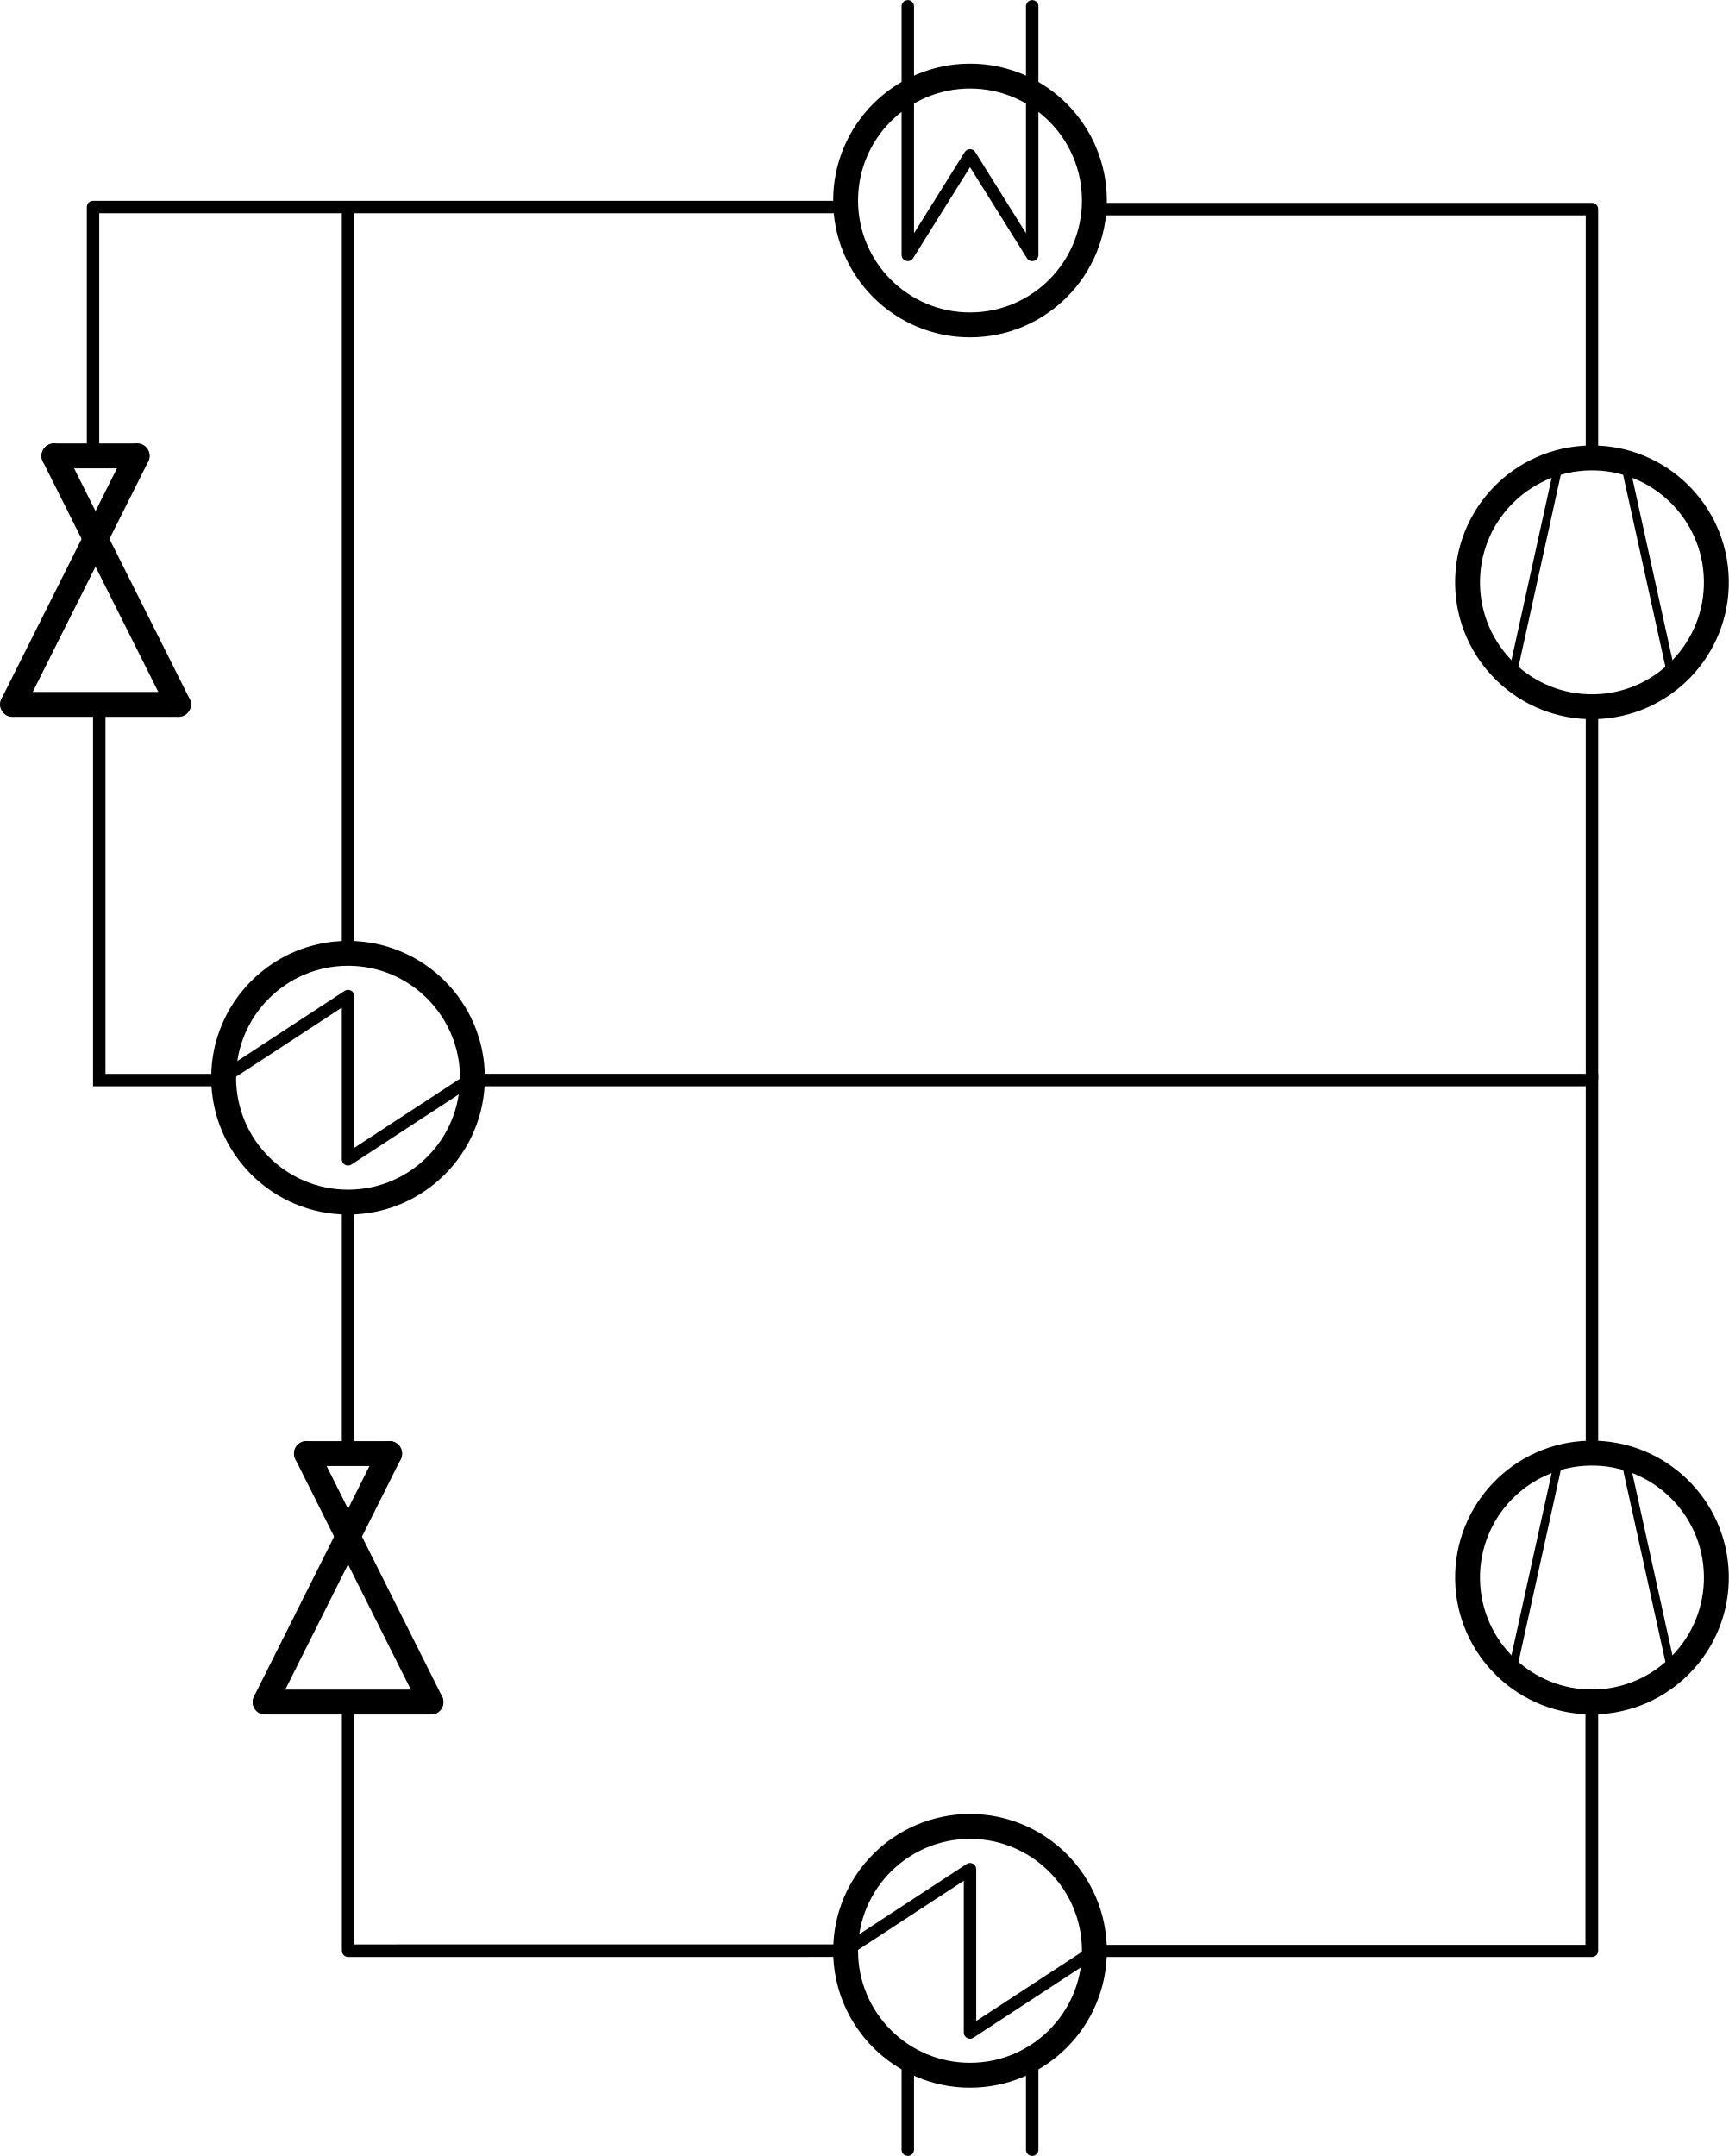
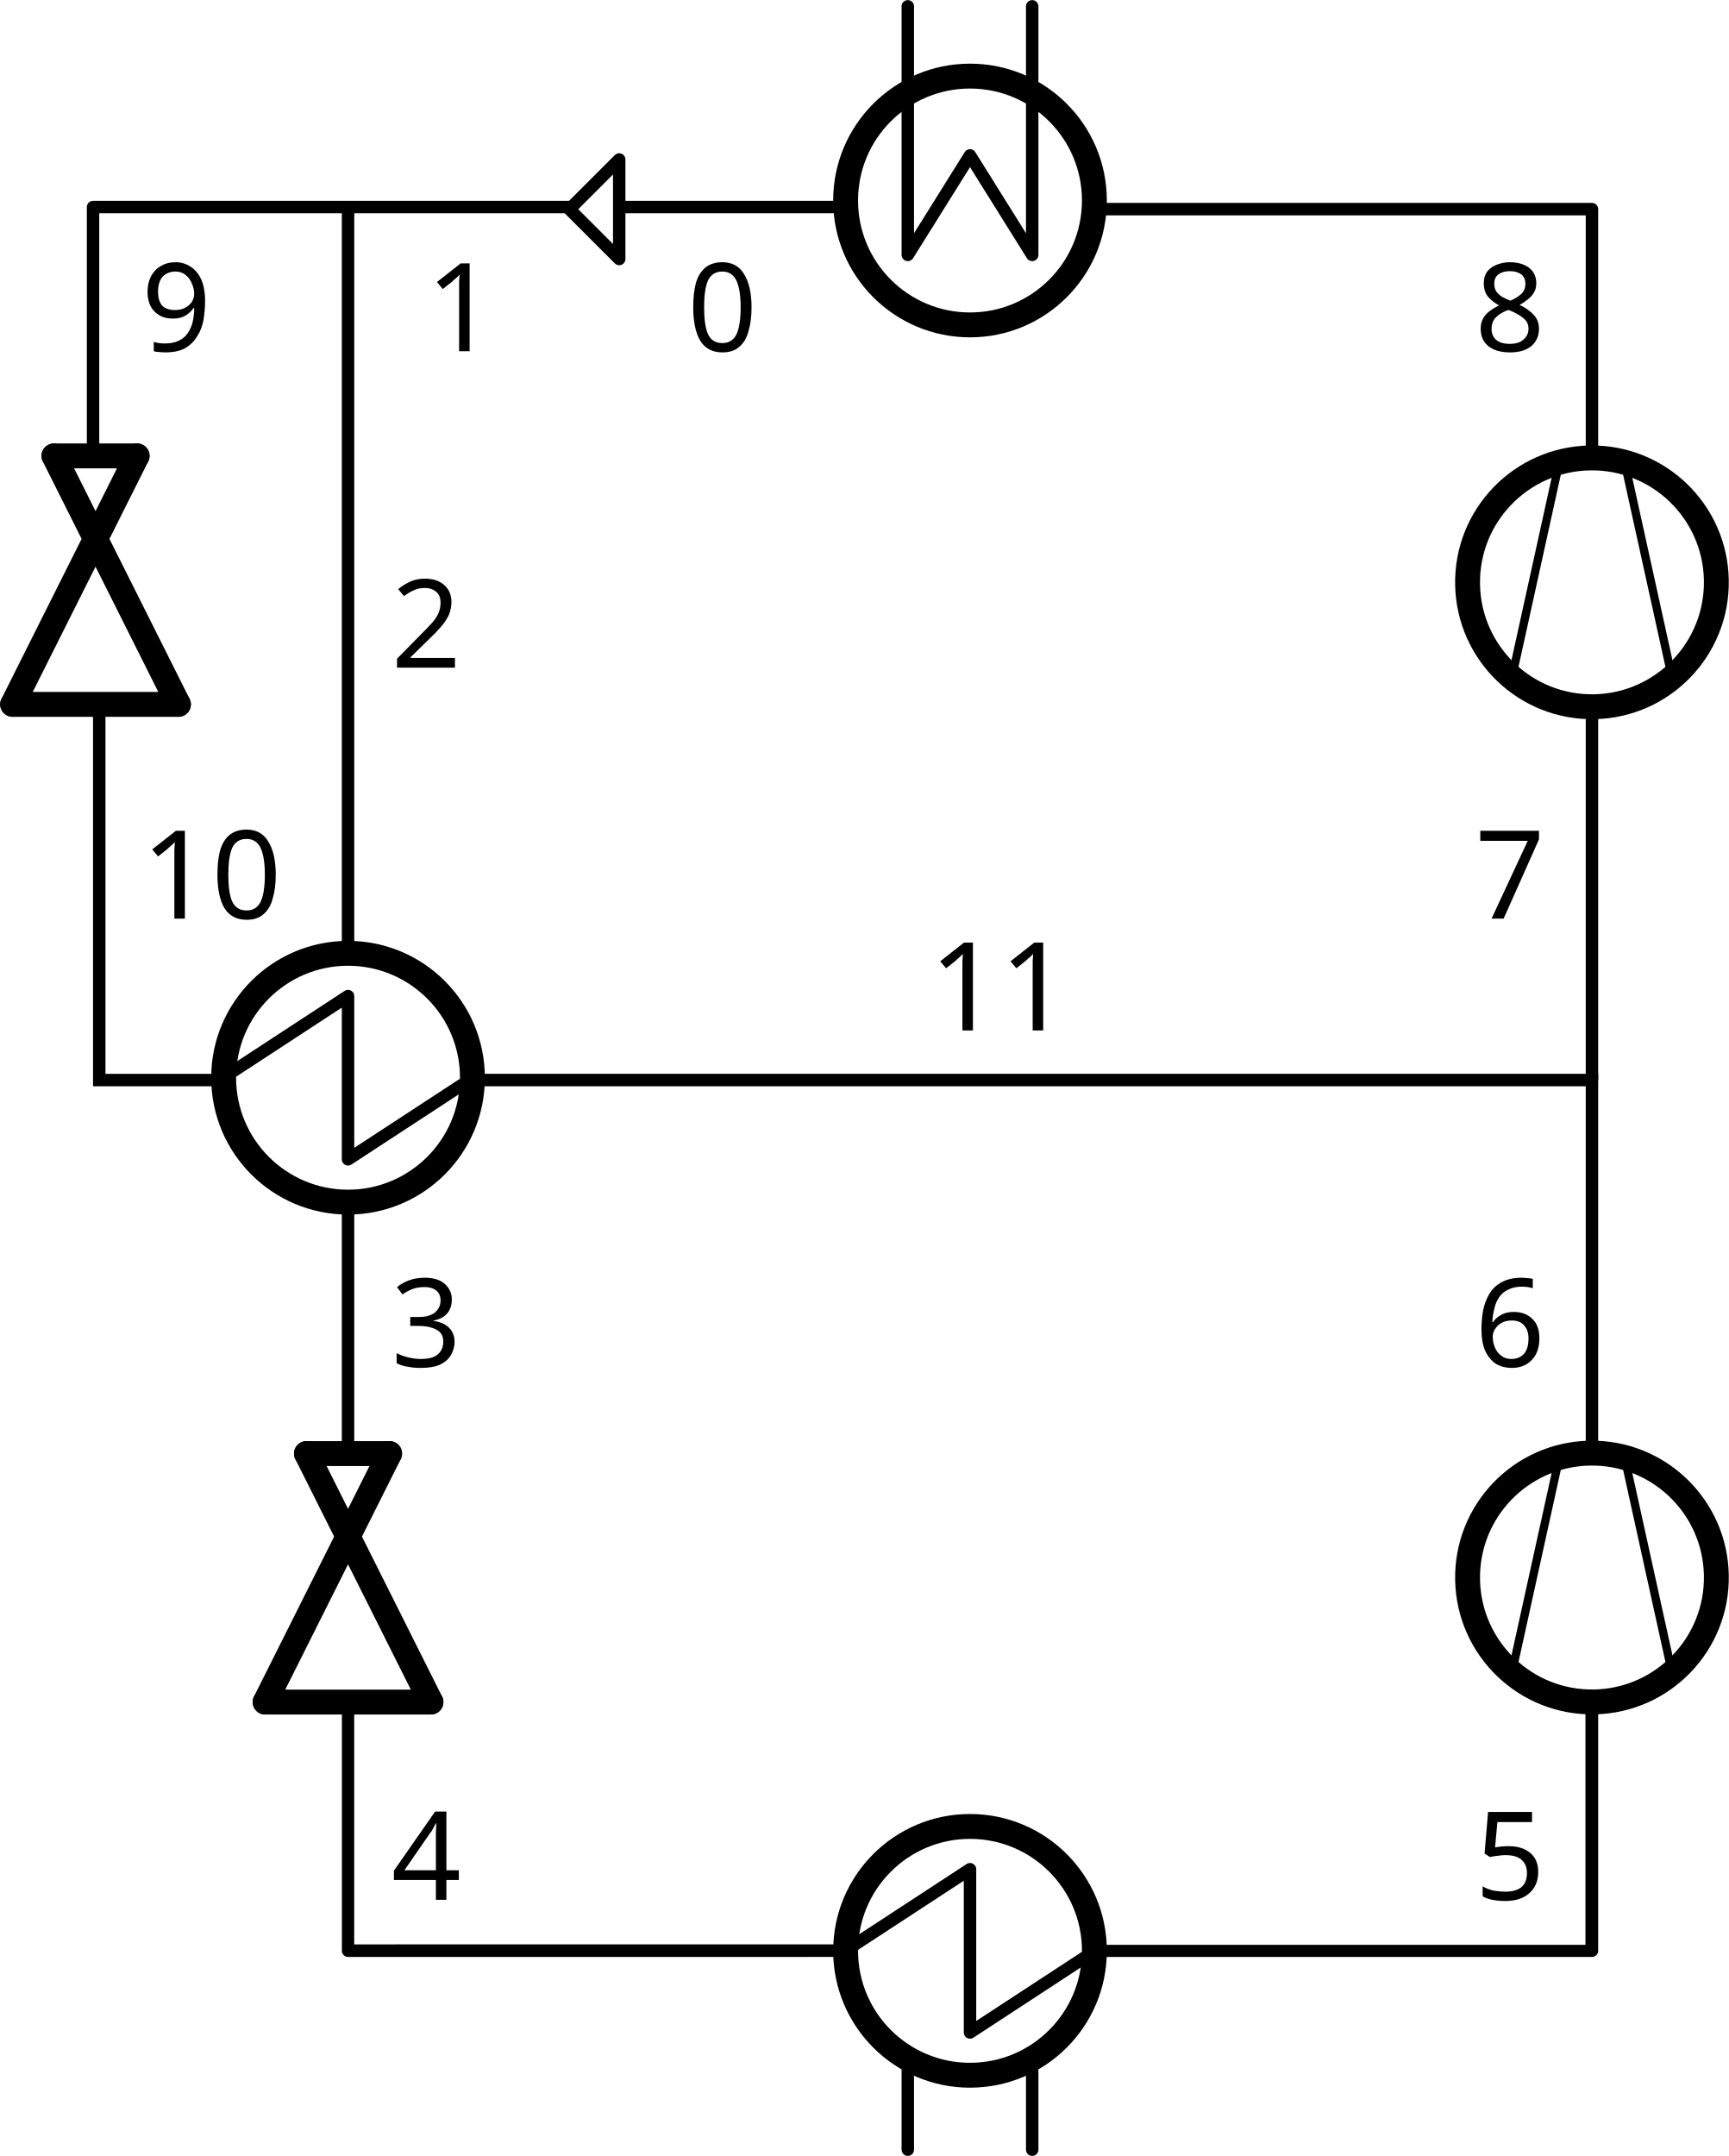
<svg xmlns="http://www.w3.org/2000/svg" width="69.49mm" height="86.656mm" viewBox="0 0 69.49 86.656" version="1.1" id="svg8">
  <defs id="defs2">
    </defs>
  <g id="layer1" transform="translate(10.98977,-215.5898)">
    <g id="g968" transform="matrix(1.000082,0,0,1.000079,-14.81826,-51.12322)" style="stroke-width:1">
      <path style="fill:none;stroke:#000000;stroke-width:1;stroke-linecap:round;stroke-linejoin:round;stroke-miterlimit:4;stroke-dasharray:none;stroke-opacity:1" d="M 9.339,285.014 H 5.996" id="path824" />
      <path style="fill:none;stroke:#000000;stroke-width:1;stroke-linecap:round;stroke-linejoin:round;stroke-miterlimit:4;stroke-dasharray:none;stroke-opacity:1" d="M 5.996,285.014 11,295" id="path826" />
      <path style="fill:none;stroke:#000000;stroke-width:1;stroke-linecap:round;stroke-linejoin:round;stroke-miterlimit:4;stroke-dasharray:none;stroke-opacity:1" d="M 9.339,285.014 4.335,295" id="path828" />
      <path style="fill:none;stroke:#000000;stroke-width:1;stroke-linecap:round;stroke-linejoin:round;stroke-miterlimit:4;stroke-dasharray:none;stroke-opacity:1" d="M 11,295 H 4.335" id="path830" />
    </g>
    <path style="fill:none;stroke:#000000;stroke-width:0.424;stroke-linecap:butt;stroke-linejoin:round;stroke-miterlimit:4;stroke-dasharray:none;stroke-opacity:1" d="m 20.126,294 c 0,0 -17.125,10e-4 -17.125,10e-4 0,0 0,-8.398 0,-8.398" id="path4534" transform="matrix(1.168069,0,0,1.190431,-0.5056766,-55.9946)" />
    <path transform="matrix(0,-1.123457,1.176119,0,-292.7851,297.2821)" style="fill:none;stroke:#000000;stroke-width:0.435;stroke-linecap:butt;stroke-linejoin:round;stroke-miterlimit:4;stroke-dasharray:none;stroke-opacity:1" d="m 11.826,294 c 0,0 -8.906,0 -8.906,0 0,0 0,-17 0,-17" id="path4534-4" />
    <path transform="rotate(180,28,258.9978)" style="fill:none;stroke:#000000;stroke-width:0.5;stroke-linecap:butt;stroke-linejoin:round;stroke-miterlimit:4;stroke-dasharray:none;stroke-opacity:1" d="m 23,294 c 0,0 -20,0 -20,0 0,0 0,-10 0,-10" id="path4534-0" />
-     <path transform="matrix(0,1.002889,-1.000001,0,286.7502,220.9025)" style="fill:none;stroke:#000000;stroke-width:0.499;stroke-linecap:butt;stroke-linejoin:round;stroke-miterlimit:4;stroke-dasharray:none;stroke-opacity:1" d="m 12.971,294 c 0,0 -9.971,0 -9.971,0 0,0 0,-10 0,-10 0,0 0,-20.25 0,-20.25" id="path4534-09" />
+     <path transform="matrix(0,1.002889,-1.000001,0,286.7502,220.9025)" style="fill:none;stroke:#000000;stroke-width:0.499;stroke-linecap:butt;stroke-linejoin:round;stroke-miterlimit:4;stroke-dasharray:none;stroke-opacity:1" d="m 12.971,294 c 0,0 -9.971,0 -9.971,0 0,0 0,-10.25 0,-10.25 0,0 0,-9 0,-9 m 0,-2 c 0,0 0,-9 0,-9" id="path4534-09" />
    <g id="g1471" transform="rotate(180,17,292.5)">
      <g transform="translate(-14.00627,14.0162)" id="g1443">
        <circle id="path5185-6-2-17-8" style="fill:none;stroke:#000000;stroke-width:1;stroke-linecap:round;stroke-linejoin:round;stroke-miterlimit:4;stroke-dasharray:none" cx="276.984" cy="-20.006" transform="rotate(90)" r="5" />
        <path id="path2736-7-4-6-1-7-7" style="fill:none;stroke:#000000;stroke-width:0.5;stroke-linecap:round;stroke-linejoin:round;stroke-miterlimit:4;stroke-dasharray:none" d="m 14.989,276.984 5.017,-3.281 v 6.561 l 5.017,-3.28" />
      </g>
      <path transform="matrix(0.9980036,0,0,0.9980036,0.00698734,0.5729289)" id="path1366" d="m 3.5,286.5 c 0,0 0,-3.5 0,-3.5" style="fill:none;stroke:#000000;stroke-width:0.501;stroke-linecap:round;stroke-linejoin:round;stroke-miterlimit:4;stroke-dasharray:none;stroke-opacity:1" />
      <path transform="matrix(0.9980036,0,0,0.9980036,5.007013,0.573481)" id="path1366-7" d="m 3.5,286.5 c 0,0 0,-3.5 0,-3.5" style="fill:none;stroke:#000000;stroke-width:0.501;stroke-linecap:round;stroke-linejoin:round;stroke-miterlimit:4;stroke-dasharray:none;stroke-opacity:1" />
    </g>
    <g transform="matrix(0.9970781,0,0,0.9970781,32.56326,-50.16378)" id="g1037-4" style="stroke-width:1.003">
      <ellipse transform="rotate(88.97039)" cy="-15.282" cx="290.328" id="path4405-2-2-1-6-2-8-11" style="color:#000000;clip-rule:nonzero;display:inline;overflow:visible;visibility:visible;isolation:auto;mix-blend-mode:normal;color-interpolation:sRGB;color-interpolation-filters:linearRGB;solid-color:#000000;solid-opacity:1;fill:none;fill-opacity:0.667;fill-rule:nonzero;stroke:#000000;stroke-width:1.003;stroke-linecap:round;stroke-linejoin:round;stroke-miterlimit:4;stroke-dasharray:none;stroke-dashoffset:0;stroke-opacity:1;color-rendering:auto;image-rendering:auto;shape-rendering:auto;text-rendering:auto;enable-background:accumulate" ry="5.015" rx="5.015" />
      <path id="path4587-8-94-9-1-2-10" d="m 17.205,294.132 1.959,-8.892" style="fill:none;fill-rule:evenodd;stroke:#000000;stroke-width:0.334;stroke-linecap:round;stroke-linejoin:round;stroke-miterlimit:4;stroke-dasharray:none;stroke-opacity:1" />
      <path style="fill:none;fill-rule:evenodd;stroke:#000000;stroke-width:0.334;stroke-linecap:round;stroke-linejoin:round;stroke-miterlimit:4;stroke-dasharray:none;stroke-opacity:1" d="m 23.788,294.132 -1.959,-8.892" id="path4587-8-94-9-1-9-2-4" />
    </g>
    <g id="g1439" transform="translate(7.3,-67.46463)">
      <circle r="5" transform="rotate(90)" cy="-20.7" cx="291.113" style="fill:none;stroke:#000000;stroke-width:1;stroke-linecap:round;stroke-linejoin:round;stroke-miterlimit:4;stroke-dasharray:none" id="path5185-8-6-5-2-6" />
      <path id="path1362-9" d="m 3.5,286.5 c 0,0 0,6.5 0,6.5 0,0 2.5,-4 2.5,-4 0,0 2.5,4 2.5,4 0,0 0,-6.5 0,-6.5" style="fill:none;stroke:#000000;stroke-width:0.5;stroke-linecap:round;stroke-linejoin:round;stroke-miterlimit:4;stroke-dasharray:none;stroke-opacity:1" transform="translate(14.7,0.3000017)" />
      <path transform="matrix(0.9980036,0,0,0.9980036,14.70699,0.8729317)" id="path1366-8" d="m 3.5,286.5 c 0,0 0,-3.5 0,-3.5" style="fill:none;stroke:#000000;stroke-width:0.501;stroke-linecap:round;stroke-linejoin:round;stroke-miterlimit:4;stroke-dasharray:none;stroke-opacity:1" />
      <path transform="matrix(0.9980036,0,0,0.9980036,19.70701,0.8734917)" id="path1366-7-1" d="m 3.5,286.5 c 0,0 0,-3.5 0,-3.5" style="fill:none;stroke:#000000;stroke-width:0.501;stroke-linecap:round;stroke-linejoin:round;stroke-miterlimit:4;stroke-dasharray:none;stroke-opacity:1" />
    </g>
    <g transform="matrix(0.9970781,0,0,0.9970781,32.56359,-10.16378)" id="g1037-4-2" style="stroke-width:1.003">
      <ellipse transform="rotate(88.97039)" cy="-15.282" cx="290.328" id="path4405-2-2-1-6-2-8-11-3" style="color:#000000;clip-rule:nonzero;display:inline;overflow:visible;visibility:visible;isolation:auto;mix-blend-mode:normal;color-interpolation:sRGB;color-interpolation-filters:linearRGB;solid-color:#000000;solid-opacity:1;fill:none;fill-opacity:0.667;fill-rule:nonzero;stroke:#000000;stroke-width:1.003;stroke-linecap:round;stroke-linejoin:round;stroke-miterlimit:4;stroke-dasharray:none;stroke-dashoffset:0;stroke-opacity:1;color-rendering:auto;image-rendering:auto;shape-rendering:auto;text-rendering:auto;enable-background:accumulate" ry="5.015" rx="5.015" />
      <path id="path4587-8-94-9-1-2-10-3" d="m 17.205,294.132 1.959,-8.892" style="fill:none;fill-rule:evenodd;stroke:#000000;stroke-width:0.334;stroke-linecap:round;stroke-linejoin:round;stroke-miterlimit:4;stroke-dasharray:none;stroke-opacity:1" />
      <path style="fill:none;fill-rule:evenodd;stroke:#000000;stroke-width:0.334;stroke-linecap:round;stroke-linejoin:round;stroke-miterlimit:4;stroke-dasharray:none;stroke-opacity:1" d="m 23.788,294.132 -1.959,-8.892" id="path4587-8-94-9-1-9-2-4-5" />
    </g>
    <path style="fill:none;stroke:#000000;stroke-width:0.5;stroke-linecap:butt;stroke-linejoin:miter;stroke-miterlimit:4;stroke-dasharray:none;stroke-opacity:1" d="m 53,273.5 c 0,0 0,-14.996 0,-14.996 0,0 -45,0 -45,0" id="path4633" transform="translate(0,0.4956323)" />
    <path transform="matrix(0.9091215,0,0,0.9091215,4.816561,5.350904)" style="fill:none;stroke:#000000;stroke-width:0.55;stroke-linecap:butt;stroke-linejoin:miter;stroke-miterlimit:4;stroke-dasharray:none;stroke-opacity:1" d="m 53,279.005 c 0,0 0,-16.504 0,-16.504" id="path4633-0" />
    <g id="g1443-1" transform="translate(-17.00628,-18.07744)">
      <circle r="5" transform="rotate(90)" cy="-20.006" cx="276.984" style="fill:none;stroke:#000000;stroke-width:1;stroke-linecap:round;stroke-linejoin:round;stroke-miterlimit:4;stroke-dasharray:none" id="path5185-6-2-17-8-0" />
      <path d="m 14.989,276.984 5.017,-3.281 v 6.561 l 5.017,-3.28" style="fill:none;stroke:#000000;stroke-width:0.5;stroke-linecap:round;stroke-linejoin:round;stroke-miterlimit:4;stroke-dasharray:none" id="path2736-7-4-6-1-7-7-5" />
    </g>
    <path style="fill:none;stroke:#000000;stroke-width:0.5;stroke-linecap:round;stroke-linejoin:miter;stroke-miterlimit:4;stroke-dasharray:none;stroke-opacity:1" d="m 48,259.094 c 0,0 -5,0 -5,0 0,0 10e-6,-15.089 10e-6,-15.089" id="path4697" transform="matrix(0.9992847,0,0,1,-49.96925,-0.093632)" />
    <g id="g968-4" transform="matrix(1.000082,0,0,1.000079,-4.668267,-11.02323)" style="stroke-width:1">
      <path style="fill:none;stroke:#000000;stroke-width:1;stroke-linecap:round;stroke-linejoin:round;stroke-miterlimit:4;stroke-dasharray:none;stroke-opacity:1" d="M 9.339,285.014 H 5.996" id="path824-8" />
      <path style="fill:none;stroke:#000000;stroke-width:1;stroke-linecap:round;stroke-linejoin:round;stroke-miterlimit:4;stroke-dasharray:none;stroke-opacity:1" d="M 5.996,285.014 11,295" id="path826-9" />
      <path style="fill:none;stroke:#000000;stroke-width:1;stroke-linecap:round;stroke-linejoin:round;stroke-miterlimit:4;stroke-dasharray:none;stroke-opacity:1" d="M 9.339,285.014 4.335,295" id="path828-8" />
      <path style="fill:none;stroke:#000000;stroke-width:1;stroke-linecap:round;stroke-linejoin:round;stroke-miterlimit:4;stroke-dasharray:none;stroke-opacity:1" d="M 11,295 H 4.335" id="path830-2" />
    </g>
    <path style="fill:none;stroke:#000000;stroke-width:0.5;stroke-linecap:butt;stroke-linejoin:miter;stroke-miterlimit:4;stroke-dasharray:none;stroke-opacity:1" d="m 53,273.5 c 0,0 0,-10 0,-10" id="path4633-4" transform="translate(-50,0.4063734)" />
    <path style="fill:none;stroke:#000000;stroke-width:0.5;stroke-linecap:butt;stroke-linejoin:miter;stroke-miterlimit:4;stroke-dasharray:none;stroke-opacity:1" d="m 13,224 c 0,0 0,30 0,30" id="path4837" transform="translate(-10,-0.08862664)" />
+     <path style="fill:none;fill-rule:evenodd;stroke:#000000;stroke-width:0.5;stroke-linecap:round;stroke-linejoin:round;stroke-miterlimit:4;stroke-dasharray:none;stroke-opacity:1" d="m 13.9,226 -2,-2 2,-2 z" id="path4652-12-9-60-5-4-2" />
+     <text xml:space="preserve" style="font-size:4.939px;line-height:1.25;font-family:sans-serif;stroke-width:0.265;stroke-linecap:round;stroke-linejoin:round" x="16.642" y="229.707" id="text1297-0-9-8-6-9-4-7-6-7-8-6-9-5">
+       <tspan id="tspan1295-2-3-0-3-5-7-3-5-0-5-24-7-1" x="16.642" y="229.707" style="stroke-width:0.265;stroke-linecap:round;stroke-linejoin:round">0</tspan>
+     </text>
+     <text xml:space="preserve" style="font-size:4.939px;line-height:1.25;font-family:sans-serif;stroke-width:0.265;stroke-linecap:round;stroke-linejoin:round" x="6.138" y="229.707" id="text1297-0-9-8-6-9-4-7-6-7-8-6-9-5-0">
+       <tspan id="tspan1295-2-3-0-3-5-7-3-5-0-5-24-7-1-2" x="6.138" y="229.707" style="stroke-width:0.265;stroke-linecap:round;stroke-linejoin:round">1</tspan>
+     </text>
+     <text xml:space="preserve" style="font-size:4.939px;line-height:1.25;font-family:sans-serif;stroke-width:0.265;stroke-linecap:round;stroke-linejoin:round" x="-5.31" y="229.707" id="text1297-0-9-8-6-9-4-7-6-7-8-6-9-5-8">
+       <tspan id="tspan1295-2-3-0-3-5-7-3-5-0-5-24-7-1-1" x="-5.31" y="229.707" style="stroke-width:0.265;stroke-linecap:round;stroke-linejoin:round">9</tspan>
+     </text>
+     <text xml:space="preserve" style="font-size:4.939px;line-height:1.25;font-family:sans-serif;stroke-width:0.265;stroke-linecap:round;stroke-linejoin:round" x="48.293" y="229.707" id="text1297-0-9-8-6-9-4-7-6-7-8-6-9-5-9">
+       <tspan id="tspan1295-2-3-0-3-5-7-3-5-0-5-24-7-1-0" x="48.293" y="229.707" style="stroke-width:0.265;stroke-linecap:round;stroke-linejoin:round">8</tspan>
+     </text>
+     <text xml:space="preserve" style="font-size:4.939px;line-height:1.25;font-family:sans-serif;stroke-width:0.265;stroke-linecap:round;stroke-linejoin:round" x="48.293" y="252.512" id="text1297-0-9-8-6-9-4-7-6-7-8-6-9-5-82">
+       <tspan id="tspan1295-2-3-0-3-5-7-3-5-0-5-24-7-1-6" x="48.293" y="252.512" style="stroke-width:0.265;stroke-linecap:round;stroke-linejoin:round">7</tspan>
+     </text>
+     <text xml:space="preserve" style="font-size:4.939px;line-height:1.25;font-family:sans-serif;stroke-width:0.265;stroke-linecap:round;stroke-linejoin:round" x="48.293" y="270.523" id="text1297-0-9-8-6-9-4-7-6-7-8-6-9-5-97">
+       <tspan id="tspan1295-2-3-0-3-5-7-3-5-0-5-24-7-1-4" x="48.293" y="270.523" style="stroke-width:0.265;stroke-linecap:round;stroke-linejoin:round">6</tspan>
+     </text>
+     <text xml:space="preserve" style="font-size:4.939px;line-height:1.25;font-family:sans-serif;stroke-width:0.265;stroke-linecap:round;stroke-linejoin:round" x="48.293" y="291.95" id="text1297-0-9-8-6-9-4-7-6-7-8-6-9-5-91">
+       <tspan id="tspan1295-2-3-0-3-5-7-3-5-0-5-24-7-1-3" x="48.293" y="291.95" style="stroke-width:0.265;stroke-linecap:round;stroke-linejoin:round">5</tspan>
+     </text>
+     <text xml:space="preserve" style="font-size:4.939px;line-height:1.25;font-family:sans-serif;stroke-width:0.265;stroke-linecap:round;stroke-linejoin:round" x="4.735" y="291.95" id="text1297-0-9-8-6-9-4-7-6-7-8-6-9-5-84">
+       <tspan id="tspan1295-2-3-0-3-5-7-3-5-0-5-24-7-1-61" x="4.735" y="291.95" style="stroke-width:0.265;stroke-linecap:round;stroke-linejoin:round">4</tspan>
+     </text>
+     <text xml:space="preserve" style="font-size:4.939px;line-height:1.25;font-family:sans-serif;stroke-width:0.265;stroke-linecap:round;stroke-linejoin:round" x="4.735" y="270.523" id="text1297-0-9-8-6-9-4-7-6-7-8-6-9-5-841">
+       <tspan id="tspan1295-2-3-0-3-5-7-3-5-0-5-24-7-1-05" x="4.735" y="270.523" style="stroke-width:0.265;stroke-linecap:round;stroke-linejoin:round">3</tspan>
+     </text>
+     <text xml:space="preserve" style="font-size:4.939px;line-height:1.25;font-family:sans-serif;stroke-width:0.265;stroke-linecap:round;stroke-linejoin:round" x="26.367" y="257.005" id="text1297-0-9-8-6-9-4-7-6-7-8-6-9-5-6">
+       <tspan id="tspan1295-2-3-0-3-5-7-3-5-0-5-24-7-1-65" x="26.367" y="257.005" style="stroke-width:0.265;stroke-linecap:round;stroke-linejoin:round">11</tspan>
+     </text>
+     <text xml:space="preserve" style="font-size:4.939px;line-height:1.25;font-family:sans-serif;stroke-width:0.265;stroke-linecap:round;stroke-linejoin:round" x="-5.31" y="252.512" id="text1297-0-9-8-6-9-4-7-6-7-8-6-9-5-5">
+       <tspan id="tspan1295-2-3-0-3-5-7-3-5-0-5-24-7-1-63" x="-5.31" y="252.512" style="stroke-width:0.265;stroke-linecap:round;stroke-linejoin:round">10</tspan>
+     </text>
+     <text xml:space="preserve" style="font-size:4.939px;line-height:1.25;font-family:sans-serif;stroke-width:0.265;stroke-linecap:round;stroke-linejoin:round" x="4.735" y="242.423" id="text1297-0-9-8-6-9-4-7-6-7-8-6-9-5-841-4">
+       <tspan id="tspan1295-2-3-0-3-5-7-3-5-0-5-24-7-1-05-0" x="4.735" y="242.423" style="stroke-width:0.265;stroke-linecap:round;stroke-linejoin:round">2</tspan>
+     </text>
  </g>
</svg>
